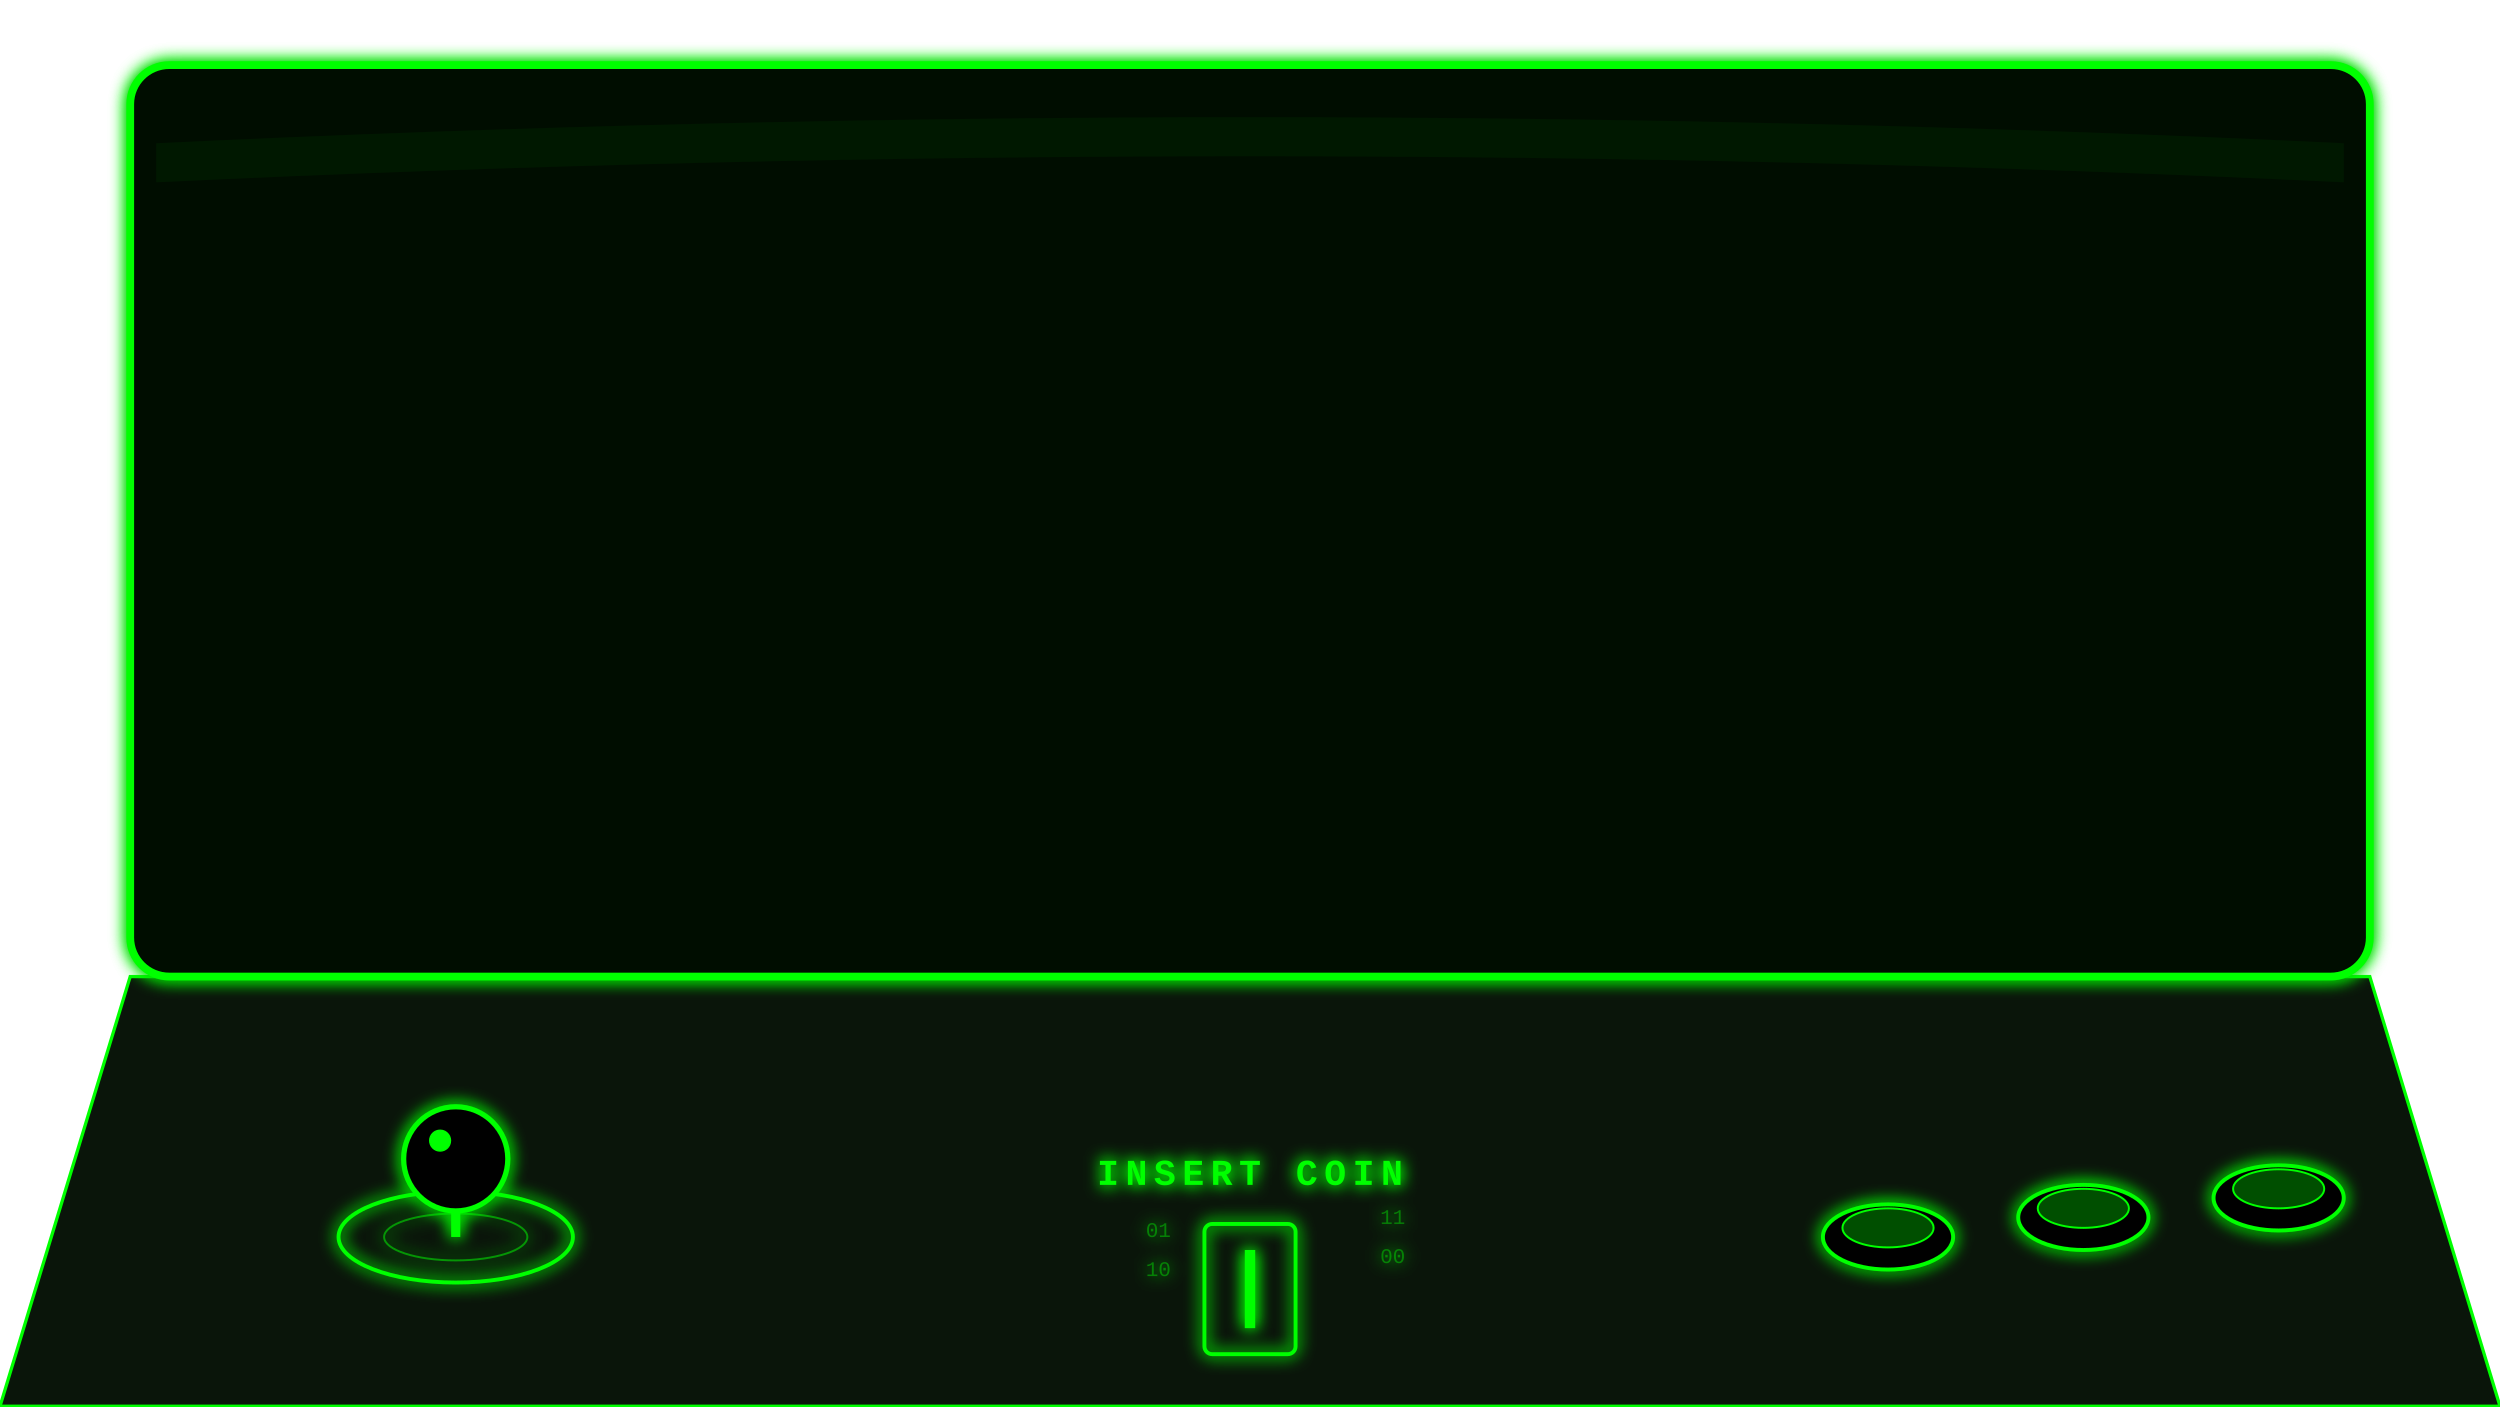
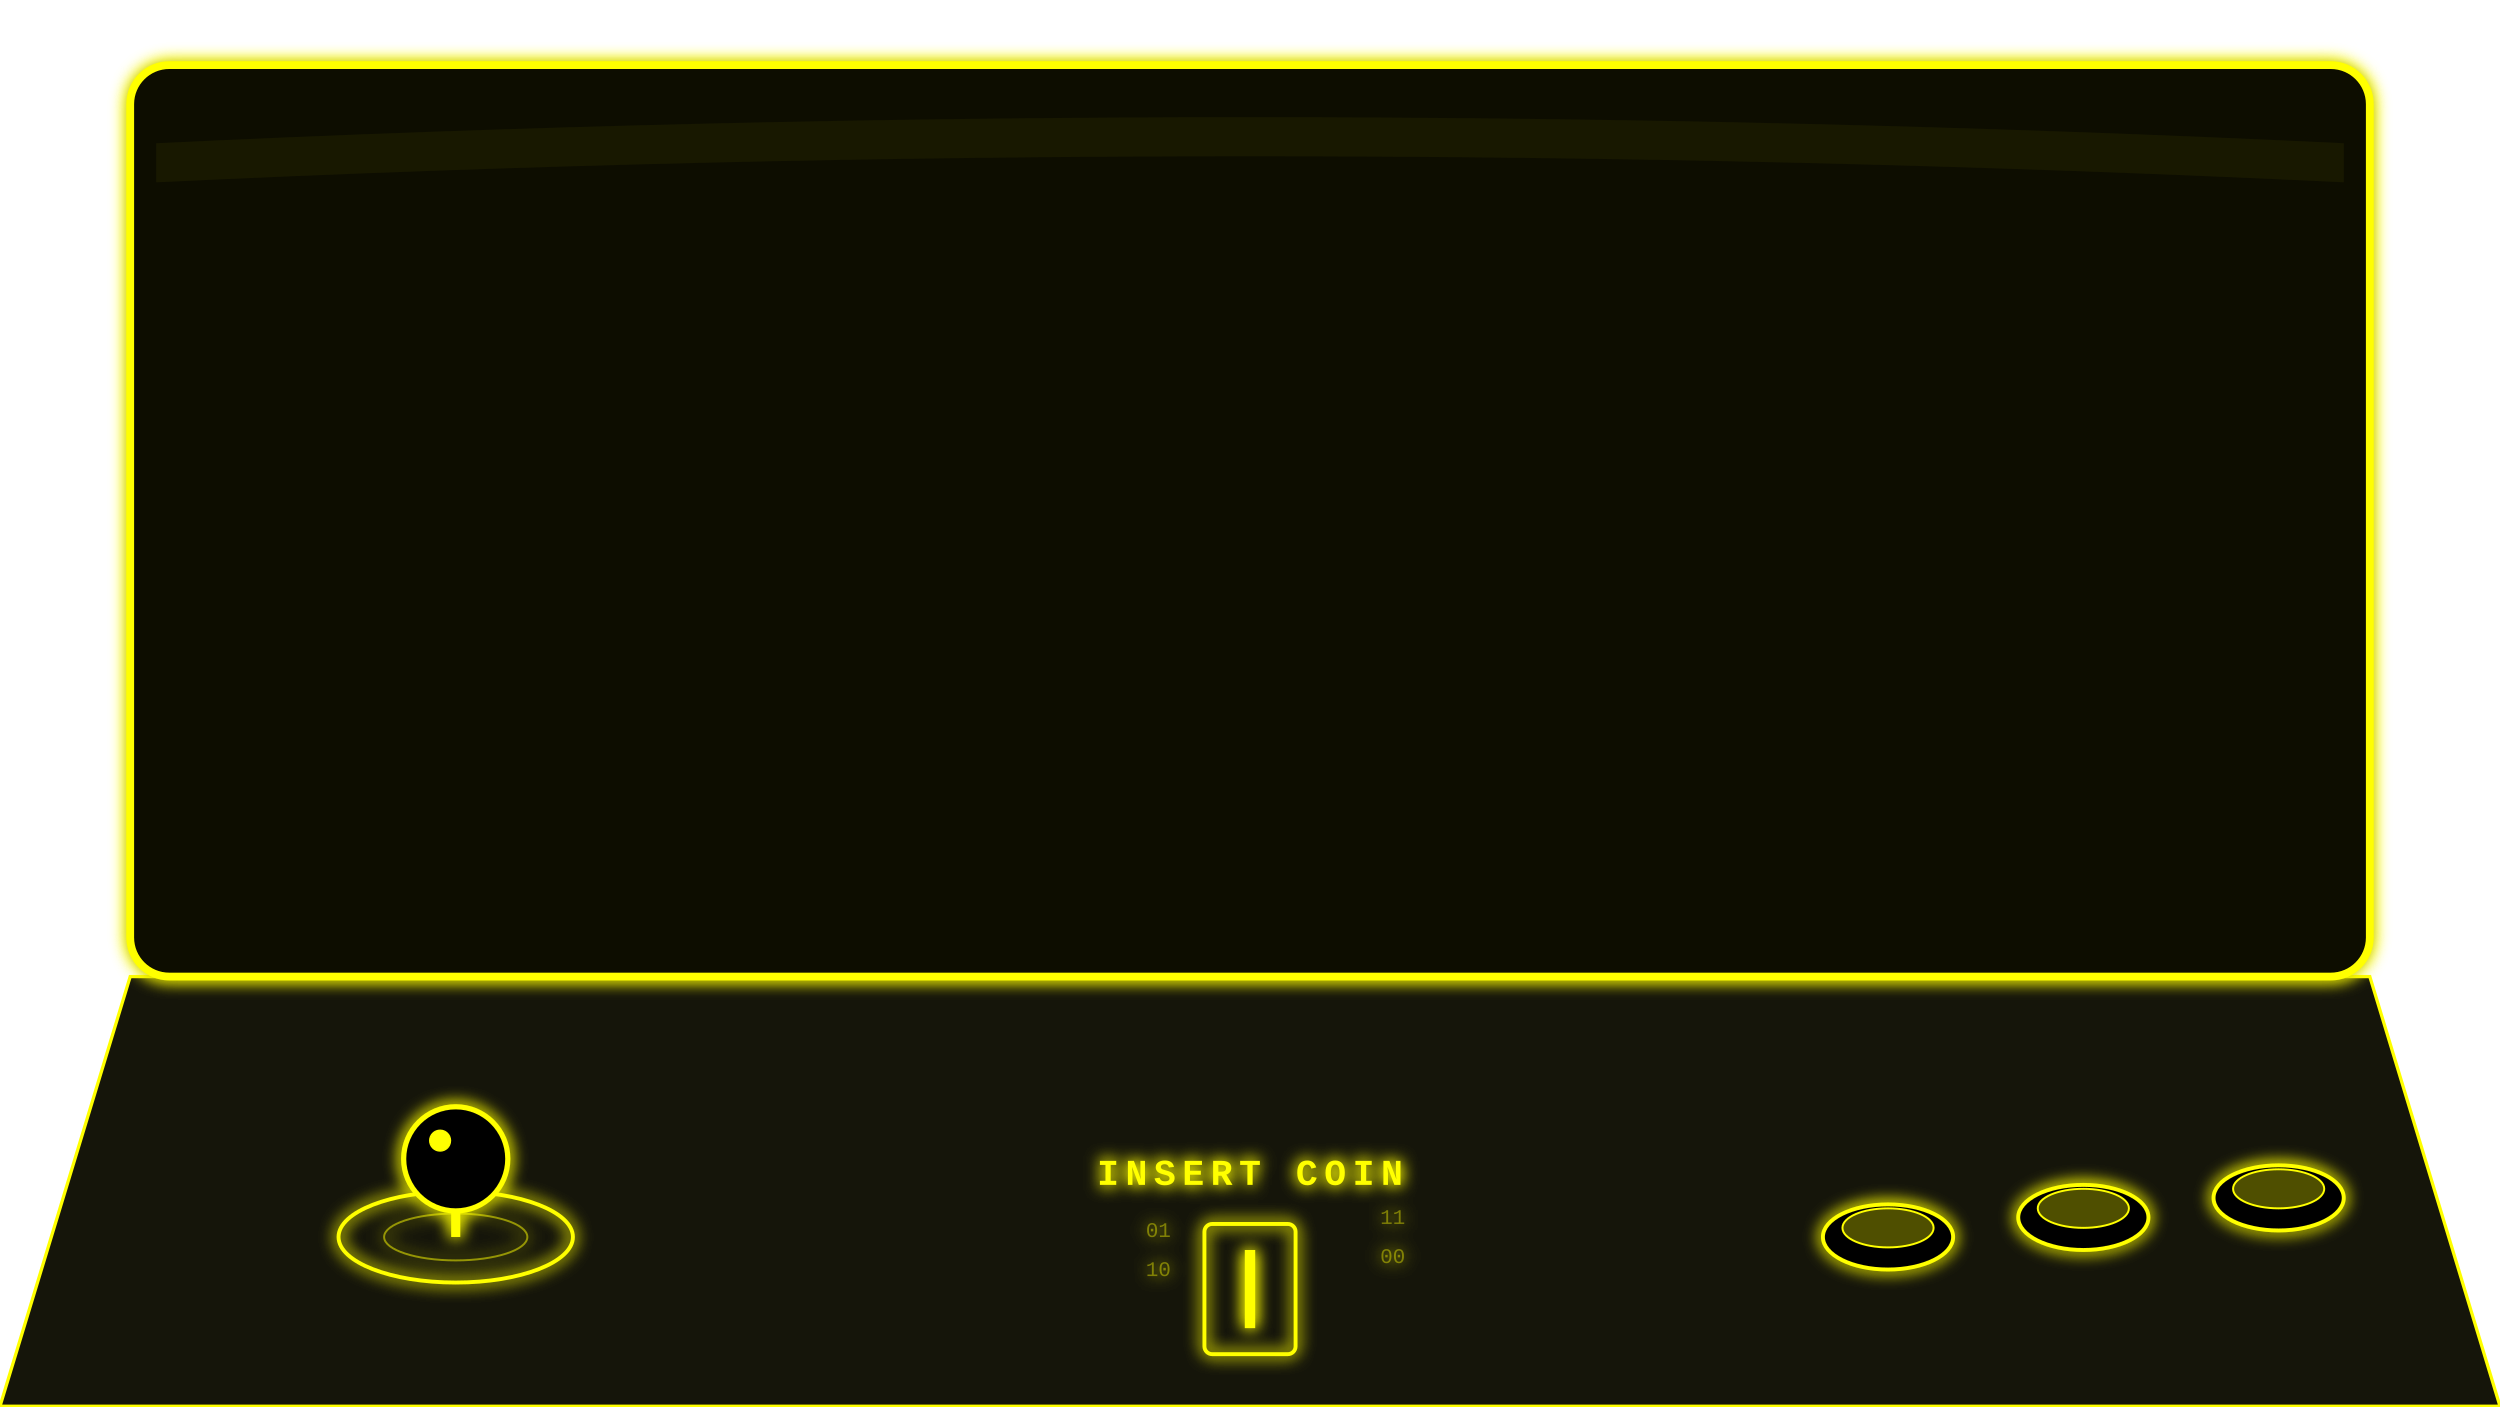
<svg xmlns="http://www.w3.org/2000/svg" viewBox="0 0 1920 1080" width="100%" height="100%">
  <defs>
    <filter id="neon-glow" x="-20%" y="-20%" width="140%" height="140%">
      <feGaussianBlur stdDeviation="6" result="blur" />
      <feMerge>
        <feMergeNode in="blur" />
        <feMergeNode in="blur" />
        <feMergeNode in="SourceGraphic" />
      </feMerge>
    </filter>
    <pattern id="grid" width="60" height="60" patternUnits="userSpaceOnUse">
-       <path d="M 60 0 L 0 0 0 60" fill="none" stroke="#003300" stroke-width="1" />
+       <path d="M 60 0 L 0 0 0 60" fill="none" stroke="#333300" stroke-width="1" />
    </pattern>
  </defs>
-   <polygon points="100,750 1820,750 1920,1080 0,1080" fill="#0a150a" stroke="#00ff00" stroke-width="2.5" />
-   <g stroke="#00ff00" filter="url(#neon-glow)">
+   <polygon points="100,750 1820,750 1920,1080 0,1080" fill="#15150a" stroke="#ffff00" stroke-width="2.5" />
+   <g stroke="#ffff00" filter="url(#neon-glow)">
    <ellipse cx="350" cy="950" rx="90" ry="35" fill="none" stroke-width="3" />
    <ellipse cx="350" cy="950" rx="55" ry="18" fill="none" stroke-width="1.5" opacity="0.5" />
    <line x1="350" y1="950" x2="350" y2="890" stroke-width="7" />
    <circle cx="350" cy="890" r="40" fill="#050505" stroke-width="4" />
-     <circle cx="338" cy="876" r="8" fill="#00ff00" />
+     <circle cx="338" cy="876" r="8" fill="#ffff00" />
  </g>
-   <g stroke="#00ff00" filter="url(#neon-glow)">
+   <g stroke="#ffff00" filter="url(#neon-glow)">
    <ellipse cx="1450" cy="950" rx="50" ry="25" fill="#050505" stroke-width="3" />
-     <ellipse cx="1450" cy="943" rx="35" ry="15" fill="#00ff00" fill-opacity="0.3" stroke-width="1.5" />
+     <ellipse cx="1450" cy="943" rx="35" ry="15" fill="#ffff00" fill-opacity="0.3" stroke-width="1.5" />
    <ellipse cx="1600" cy="935" rx="50" ry="25" fill="#050505" stroke-width="3" />
-     <ellipse cx="1600" cy="928" rx="35" ry="15" fill="#00ff00" fill-opacity="0.3" stroke-width="1.5" />
+     <ellipse cx="1600" cy="928" rx="35" ry="15" fill="#ffff00" fill-opacity="0.3" stroke-width="1.5" />
    <ellipse cx="1750" cy="920" rx="50" ry="25" fill="#050505" stroke-width="3" />
-     <ellipse cx="1750" cy="913" rx="35" ry="15" fill="#00ff00" fill-opacity="0.3" stroke-width="1.5" />
+     <ellipse cx="1750" cy="913" rx="35" ry="15" fill="#ffff00" fill-opacity="0.3" stroke-width="1.5" />
  </g>
  <g filter="url(#neon-glow)">
-     <text x="960" y="910" fill="#00ff00" font-family="'Courier New', Courier, monospace" font-size="28" font-weight="bold" text-anchor="middle" letter-spacing="5">INSERT COIN</text>
-     <rect x="925" y="940" width="70" height="100" fill="none" stroke="#00ff00" stroke-width="3" rx="6" />
-     <line x1="960" y1="960" x2="960" y2="1020" stroke="#00ff00" stroke-width="8" />
-     <text x="880" y="950" fill="#00ff00" font-family="'Courier New', Courier, monospace" font-size="16" opacity="0.4">01</text>
-     <text x="880" y="980" fill="#00ff00" font-family="'Courier New', Courier, monospace" font-size="16" opacity="0.4">10</text>
-     <text x="1060" y="940" fill="#00ff00" font-family="'Courier New', Courier, monospace" font-size="16" opacity="0.4">11</text>
-     <text x="1060" y="970" fill="#00ff00" font-family="'Courier New', Courier, monospace" font-size="16" opacity="0.4">00</text>
+     <text x="960" y="910" fill="#ffff00" font-family="'Courier New', Courier, monospace" font-size="28" font-weight="bold" text-anchor="middle" letter-spacing="5">INSERT COIN</text>
+     <rect x="925" y="940" width="70" height="100" fill="none" stroke="#ffff00" stroke-width="3" rx="6" />
+     <line x1="960" y1="960" x2="960" y2="1020" stroke="#ffff00" stroke-width="8" />
+     <text x="880" y="950" fill="#ffff00" font-family="'Courier New', Courier, monospace" font-size="16" opacity="0.4">01</text>
+     <text x="880" y="980" fill="#ffff00" font-family="'Courier New', Courier, monospace" font-size="16" opacity="0.4">10</text>
+     <text x="1060" y="940" fill="#ffff00" font-family="'Courier New', Courier, monospace" font-size="16" opacity="0.4">11</text>
+     <text x="1060" y="970" fill="#ffff00" font-family="'Courier New', Courier, monospace" font-size="16" opacity="0.4">00</text>
  </g>
-   <rect x="100" y="50" width="1720" height="700" rx="30" fill="#020a02" stroke="#00ff00" stroke-width="6" filter="url(#neon-glow)" />
-   <path d="M 120 110 Q 960 70 1800 110 L 1800 140 Q 960 100 120 140 Z" fill="#00ff00" opacity="0.05" />
+   <rect x="100" y="50" width="1720" height="700" rx="30" fill="#0a0a02" stroke="#ffff00" stroke-width="6" filter="url(#neon-glow)" />
+   <path d="M 120 110 Q 960 70 1800 110 L 1800 140 Q 960 100 120 140 Z" fill="#ffff00" opacity="0.05" />
</svg>
